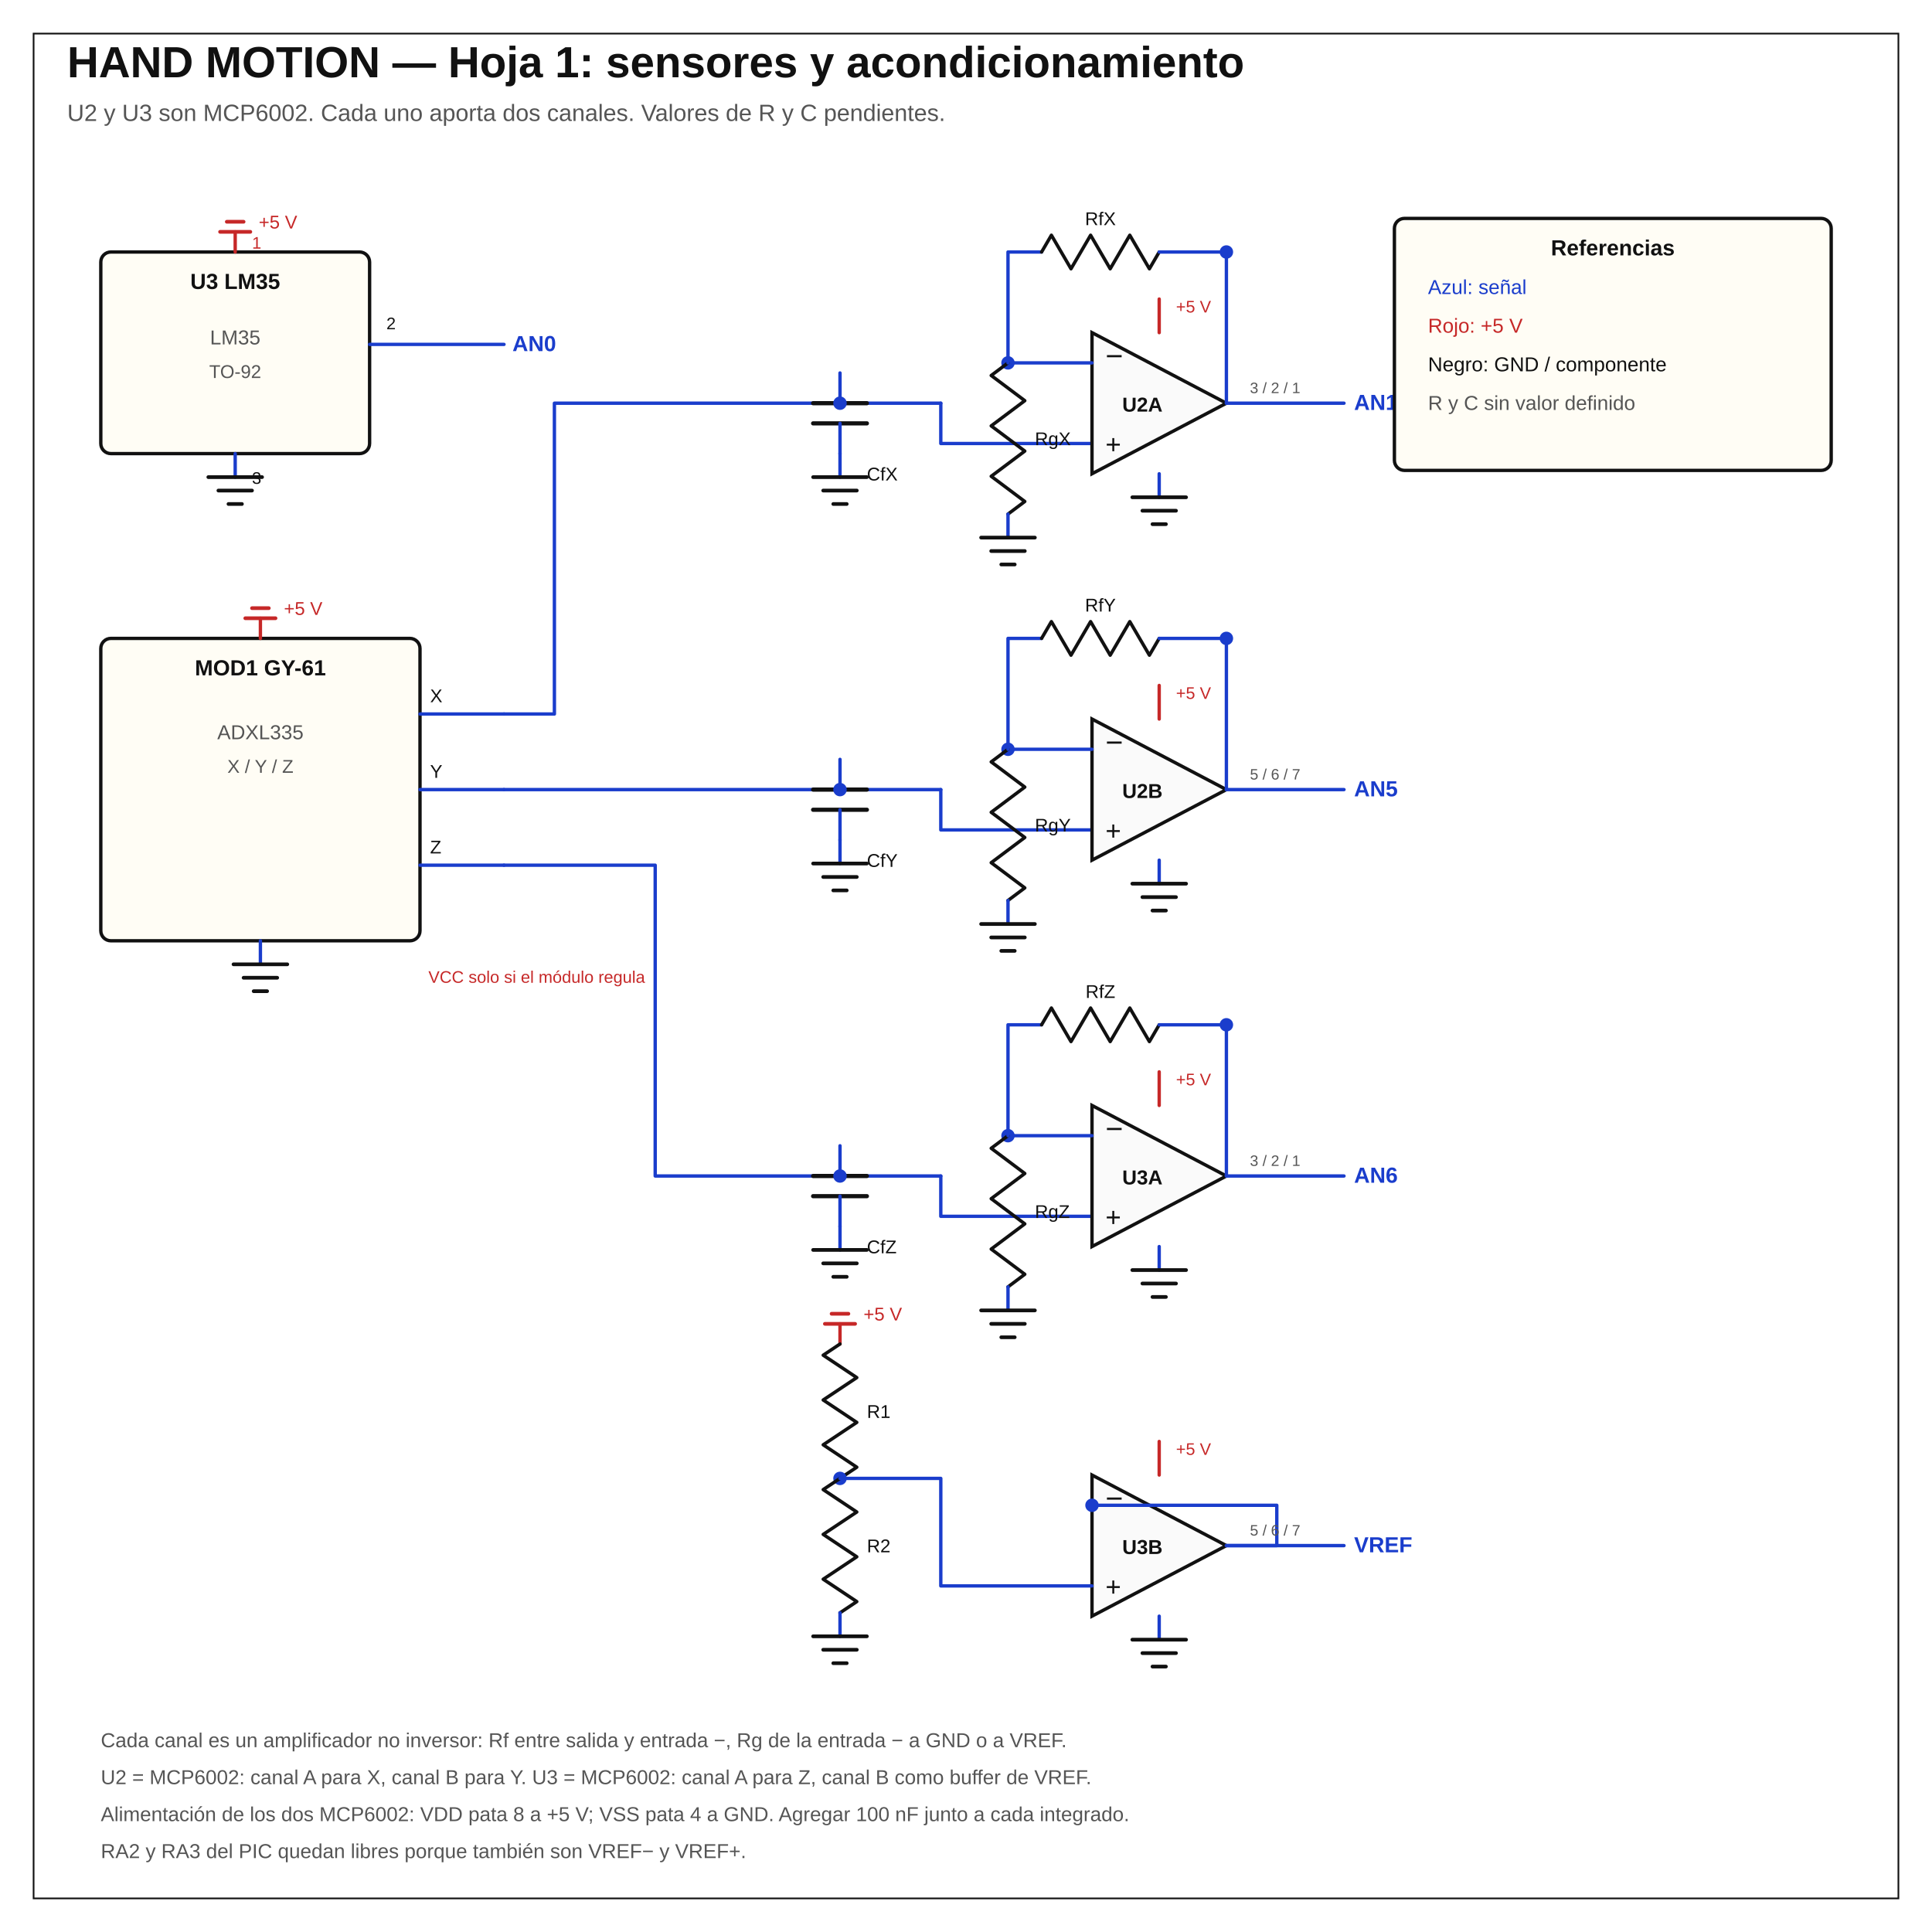
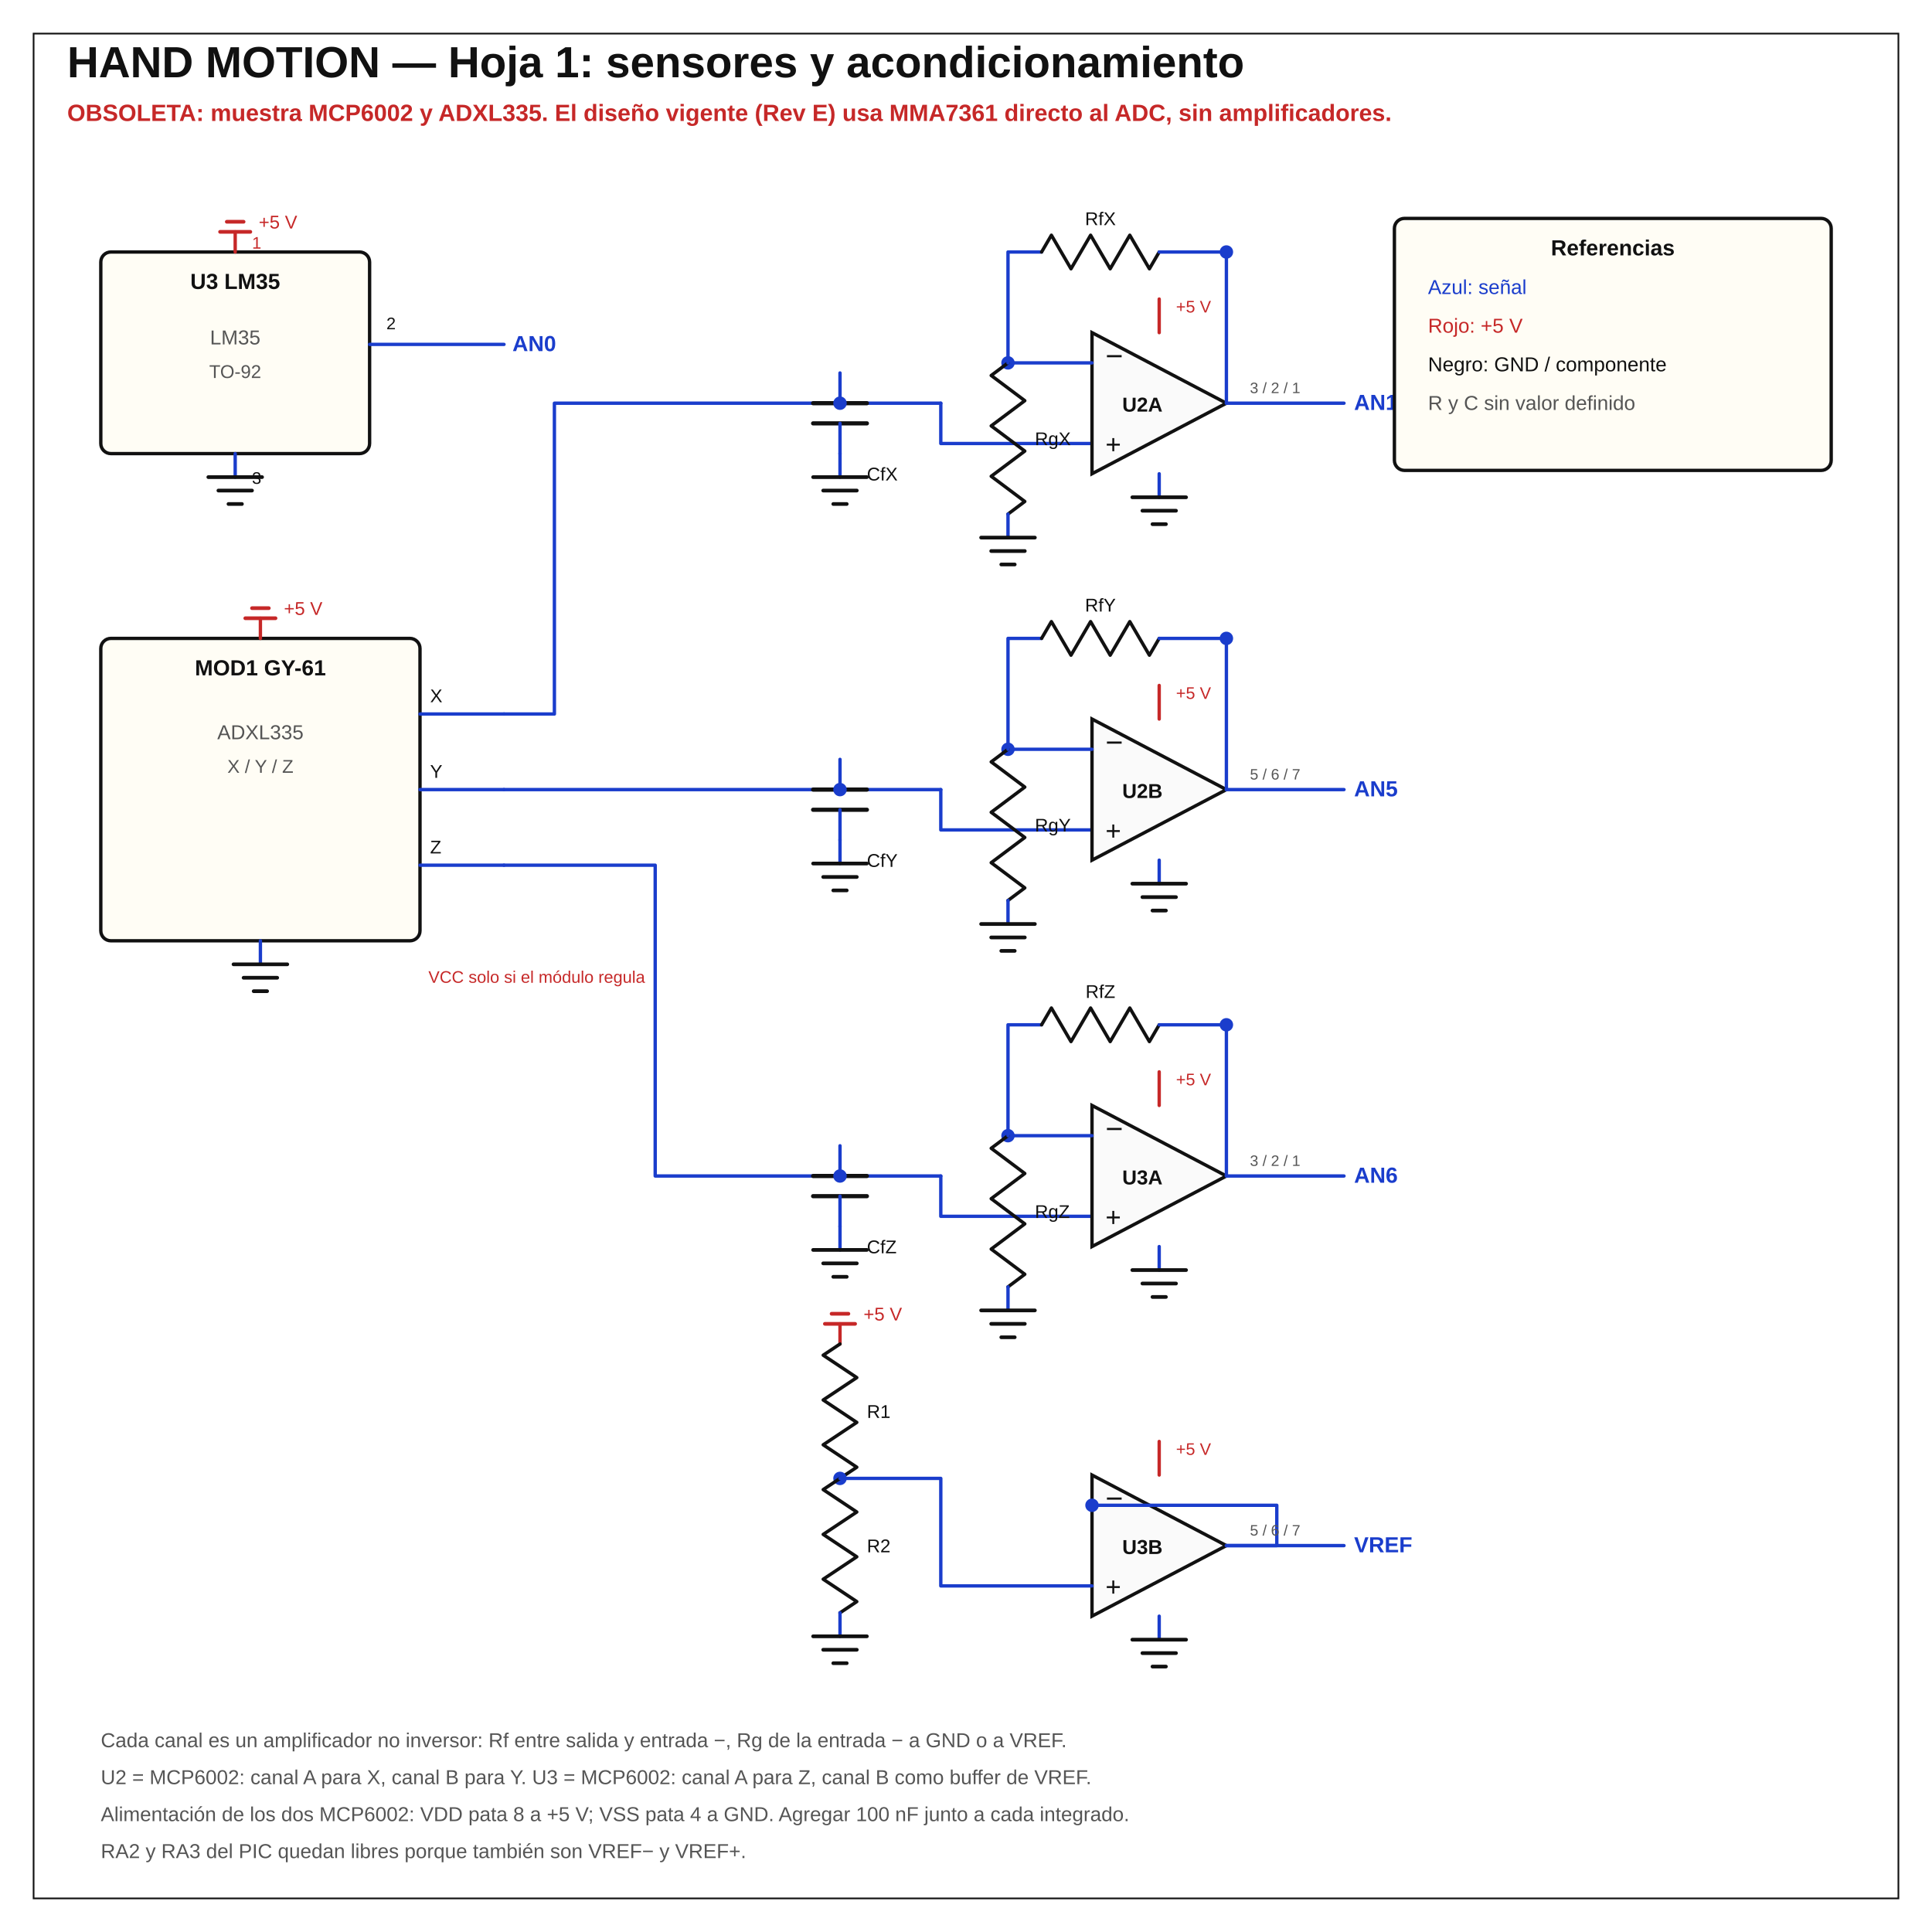
<svg xmlns="http://www.w3.org/2000/svg" width="1150" height="1150" viewBox="0 0 1150 1150">
  <rect width="1150" height="1150" fill="#ffffff" />
  <text x="40" y="46" font-family="Segoe UI, Arial" font-size="26" font-weight="700" fill="#111111">HAND MOTION — Hoja 1: sensores y acondicionamiento</text>
-   <text x="40" y="72" font-family="Segoe UI, Arial" font-size="14" fill="#555555">U2 y U3 son MCP6002. Cada uno aporta dos canales. Valores de R y C pendientes.</text>
+   <text x="40" y="72" font-family="Segoe UI, Arial" font-size="14" fill="#c62828" font-weight="700">OBSOLETA: muestra MCP6002 y ADXL335. El diseño vigente (Rev E) usa MMA7361 directo al ADC, sin amplificadores.</text>
  <rect x="20" y="20" width="1110" height="1110" fill="none" stroke="#111111" stroke-width="1" />
  <rect x="60" y="150" width="160" height="120" rx="6" fill="#fffdf5" stroke="#111111" stroke-width="2" />
  <text x="140.0" y="172" font-family="Segoe UI, Arial" font-size="13" fill="#111111" text-anchor="middle" font-weight="700">U3  LM35</text>
  <text x="140" y="205" font-family="Segoe UI, Arial" font-size="12" fill="#555555" text-anchor="middle" font-weight="normal">LM35</text>
  <text x="140" y="225" font-family="Segoe UI, Arial" font-size="11" fill="#555555" text-anchor="middle" font-weight="normal">TO-92</text>
  <line x1="140" y1="150" x2="140" y2="138" stroke="#c62828" stroke-width="2" stroke-linecap="round" />
  <line x1="131" y1="138" x2="149" y2="138" stroke="#c62828" stroke-width="2.2" stroke-linecap="round" />
  <line x1="135" y1="132" x2="145" y2="132" stroke="#c62828" stroke-width="2.2" stroke-linecap="round" />
  <text x="154" y="136" font-family="Segoe UI, Arial" font-size="11" fill="#c62828" text-anchor="start" font-weight="normal">+5 V</text>
  <text x="150" y="148" font-family="Segoe UI, Arial" font-size="10" fill="#c62828" text-anchor="start" font-weight="normal">1</text>
  <line x1="140" y1="270" x2="140" y2="284" stroke="#1a3dcc" stroke-width="2" stroke-linecap="round" />
  <line x1="124" y1="284" x2="156" y2="284" stroke="#111111" stroke-width="2.2" stroke-linecap="round" />
  <line x1="130" y1="292" x2="150" y2="292" stroke="#111111" stroke-width="2.2" stroke-linecap="round" />
  <line x1="136" y1="300" x2="144" y2="300" stroke="#111111" stroke-width="2.2" stroke-linecap="round" />
  <text x="150" y="288" font-family="Segoe UI, Arial" font-size="10" fill="#111111" text-anchor="start" font-weight="normal">3</text>
  <line x1="220" y1="205" x2="300" y2="205" stroke="#1a3dcc" stroke-width="2" stroke-linecap="round" />
  <text x="230" y="196" font-family="Segoe UI, Arial" font-size="10" fill="#111111" text-anchor="start" font-weight="normal">2</text>
  <text x="305" y="209" font-family="Segoe UI, Arial" font-size="13" fill="#1a3dcc" text-anchor="start" font-weight="700">AN0</text>
  <rect x="60" y="380" width="190" height="180" rx="6" fill="#fffdf5" stroke="#111111" stroke-width="2" />
  <text x="155.0" y="402" font-family="Segoe UI, Arial" font-size="13" fill="#111111" text-anchor="middle" font-weight="700">MOD1  GY-61</text>
  <text x="155" y="440" font-family="Segoe UI, Arial" font-size="12" fill="#555555" text-anchor="middle" font-weight="normal">ADXL335</text>
  <text x="155" y="460" font-family="Segoe UI, Arial" font-size="11" fill="#555555" text-anchor="middle" font-weight="normal">X / Y / Z</text>
  <line x1="155" y1="380" x2="155" y2="368" stroke="#c62828" stroke-width="2" stroke-linecap="round" />
  <line x1="146" y1="368" x2="164" y2="368" stroke="#c62828" stroke-width="2.2" stroke-linecap="round" />
  <line x1="150" y1="362" x2="160" y2="362" stroke="#c62828" stroke-width="2.2" stroke-linecap="round" />
  <text x="169" y="366" font-family="Segoe UI, Arial" font-size="11" fill="#c62828" text-anchor="start" font-weight="normal">+5 V</text>
  <line x1="155" y1="560" x2="155" y2="574" stroke="#1a3dcc" stroke-width="2" stroke-linecap="round" />
  <line x1="139" y1="574" x2="171" y2="574" stroke="#111111" stroke-width="2.2" stroke-linecap="round" />
  <line x1="145" y1="582" x2="165" y2="582" stroke="#111111" stroke-width="2.2" stroke-linecap="round" />
  <line x1="151" y1="590" x2="159" y2="590" stroke="#111111" stroke-width="2.2" stroke-linecap="round" />
  <line x1="250" y1="425" x2="300" y2="425" stroke="#1a3dcc" stroke-width="2" stroke-linecap="round" />
  <text x="256" y="418" font-family="Segoe UI, Arial" font-size="11" fill="#111111" text-anchor="start" font-weight="normal">X</text>
  <line x1="250" y1="470" x2="300" y2="470" stroke="#1a3dcc" stroke-width="2" stroke-linecap="round" />
  <text x="256" y="463" font-family="Segoe UI, Arial" font-size="11" fill="#111111" text-anchor="start" font-weight="normal">Y</text>
  <line x1="250" y1="515" x2="300" y2="515" stroke="#1a3dcc" stroke-width="2" stroke-linecap="round" />
  <text x="256" y="508" font-family="Segoe UI, Arial" font-size="11" fill="#111111" text-anchor="start" font-weight="normal">Z</text>
  <text x="255" y="585" font-family="Segoe UI, Arial" font-size="10" fill="#c62828" text-anchor="start" font-weight="normal">VCC solo si el módulo regula</text>
  <path d="M 300 425 L 330 425 L 330 240 L 560 240" fill="none" stroke="#1a3dcc" stroke-width="2" stroke-linecap="round" stroke-linejoin="round" />
  <line x1="484" y1="240" x2="516" y2="240" stroke="#111111" stroke-width="2.5" stroke-linecap="round" />
  <line x1="484" y1="252" x2="516" y2="252" stroke="#111111" stroke-width="2.5" stroke-linecap="round" />
  <line x1="500" y1="222" x2="500" y2="240" stroke="#1a3dcc" stroke-width="2" stroke-linecap="round" />
  <line x1="500" y1="252" x2="500" y2="270" stroke="#1a3dcc" stroke-width="2" stroke-linecap="round" />
  <circle cx="500" cy="240" r="4" fill="#1a3dcc" />
  <line x1="500" y1="270" x2="500" y2="284" stroke="#1a3dcc" stroke-width="2" stroke-linecap="round" />
  <line x1="484" y1="284" x2="516" y2="284" stroke="#111111" stroke-width="2.2" stroke-linecap="round" />
  <line x1="490" y1="292" x2="510" y2="292" stroke="#111111" stroke-width="2.2" stroke-linecap="round" />
  <line x1="496" y1="300" x2="504" y2="300" stroke="#111111" stroke-width="2.2" stroke-linecap="round" />
  <text x="516" y="286" font-family="Segoe UI, Arial" font-size="11" fill="#111111" text-anchor="start" font-weight="normal">CfX</text>
  <path d="M 560 240 L 560 264 L 650 264" fill="none" stroke="#1a3dcc" stroke-width="2" stroke-linecap="round" stroke-linejoin="round" />
  <path d="M 650 198 L 730 240 L 650 282 Z" fill="#fafafa" stroke="#111111" stroke-width="2" />
  <text x="658" y="218" font-family="Segoe UI, Arial" font-size="18" fill="#111111" text-anchor="start" font-weight="normal">−</text>
  <text x="658" y="270" font-family="Segoe UI, Arial" font-size="16" fill="#111111" text-anchor="start" font-weight="normal">+</text>
  <text x="680" y="245" font-family="Segoe UI, Arial" font-size="12" fill="#111111" text-anchor="middle" font-weight="700">U2A</text>
  <path d="M 650 216 L 600 216" fill="none" stroke="#1a3dcc" stroke-width="2" stroke-linecap="round" stroke-linejoin="round" />
  <circle cx="600" cy="216" r="4" fill="#1a3dcc" />
  <path d="M 600 216 L 590 223.5 L 610 238.5 L 590 253.5 L 610 268.5 L 590 283.5 L 610 298.5 L 600 306" fill="none" stroke="#111111" stroke-width="2" stroke-linecap="round" stroke-linejoin="round" />
  <text x="616" y="265.0" font-family="Segoe UI, Arial" font-size="11" fill="#111111" text-anchor="start" font-weight="normal">RgX</text>
  <line x1="600" y1="306" x2="600" y2="320" stroke="#1a3dcc" stroke-width="2" stroke-linecap="round" />
  <line x1="584" y1="320" x2="616" y2="320" stroke="#111111" stroke-width="2.2" stroke-linecap="round" />
  <line x1="590" y1="328" x2="610" y2="328" stroke="#111111" stroke-width="2.2" stroke-linecap="round" />
  <line x1="596" y1="336" x2="604" y2="336" stroke="#111111" stroke-width="2.2" stroke-linecap="round" />
  <path d="M 600 216 L 600 150 L 620 150" fill="none" stroke="#1a3dcc" stroke-width="2" stroke-linecap="round" stroke-linejoin="round" />
  <path d="M 620 150 L 625.833 140 L 637.5 160 L 649.167 140 L 660.833 160 L 672.5 140 L 684.167 160 L 690 150" fill="none" stroke="#111111" stroke-width="2" stroke-linecap="round" stroke-linejoin="round" />
  <text x="655.0" y="134" font-family="Segoe UI, Arial" font-size="11" fill="#111111" text-anchor="middle" font-weight="normal">RfX</text>
  <path d="M 690 150 L 730 150 L 730 240" fill="none" stroke="#1a3dcc" stroke-width="2" stroke-linecap="round" stroke-linejoin="round" />
  <circle cx="730" cy="150" r="4" fill="#1a3dcc" />
  <line x1="690" y1="198" x2="690" y2="178" stroke="#c62828" stroke-width="2" stroke-linecap="round" />
  <text x="700" y="186" font-family="Segoe UI, Arial" font-size="10" fill="#c62828" text-anchor="start" font-weight="normal">+5 V</text>
  <text x="744" y="234" font-family="Segoe UI, Arial" font-size="9" fill="#555555" text-anchor="start" font-weight="normal">3 / 2 / 1</text>
  <line x1="690" y1="282" x2="690" y2="296" stroke="#1a3dcc" stroke-width="2" stroke-linecap="round" />
  <line x1="674" y1="296" x2="706" y2="296" stroke="#111111" stroke-width="2.2" stroke-linecap="round" />
  <line x1="680" y1="304" x2="700" y2="304" stroke="#111111" stroke-width="2.2" stroke-linecap="round" />
  <line x1="686" y1="312" x2="694" y2="312" stroke="#111111" stroke-width="2.2" stroke-linecap="round" />
  <line x1="730" y1="240" x2="800" y2="240" stroke="#1a3dcc" stroke-width="2" stroke-linecap="round" />
  <text x="806" y="244" font-family="Segoe UI, Arial" font-size="13" fill="#1a3dcc" text-anchor="start" font-weight="700">AN1</text>
  <path d="M 300 470 L 360 470 L 360 470 L 560 470" fill="none" stroke="#1a3dcc" stroke-width="2" stroke-linecap="round" stroke-linejoin="round" />
  <line x1="484" y1="470" x2="516" y2="470" stroke="#111111" stroke-width="2.5" stroke-linecap="round" />
  <line x1="484" y1="482" x2="516" y2="482" stroke="#111111" stroke-width="2.5" stroke-linecap="round" />
  <line x1="500" y1="452" x2="500" y2="470" stroke="#1a3dcc" stroke-width="2" stroke-linecap="round" />
  <line x1="500" y1="482" x2="500" y2="500" stroke="#1a3dcc" stroke-width="2" stroke-linecap="round" />
  <circle cx="500" cy="470" r="4" fill="#1a3dcc" />
  <line x1="500" y1="500" x2="500" y2="514" stroke="#1a3dcc" stroke-width="2" stroke-linecap="round" />
  <line x1="484" y1="514" x2="516" y2="514" stroke="#111111" stroke-width="2.2" stroke-linecap="round" />
  <line x1="490" y1="522" x2="510" y2="522" stroke="#111111" stroke-width="2.2" stroke-linecap="round" />
  <line x1="496" y1="530" x2="504" y2="530" stroke="#111111" stroke-width="2.2" stroke-linecap="round" />
  <text x="516" y="516" font-family="Segoe UI, Arial" font-size="11" fill="#111111" text-anchor="start" font-weight="normal">CfY</text>
  <path d="M 560 470 L 560 494 L 650 494" fill="none" stroke="#1a3dcc" stroke-width="2" stroke-linecap="round" stroke-linejoin="round" />
  <path d="M 650 428 L 730 470 L 650 512 Z" fill="#fafafa" stroke="#111111" stroke-width="2" />
  <text x="658" y="448" font-family="Segoe UI, Arial" font-size="18" fill="#111111" text-anchor="start" font-weight="normal">−</text>
  <text x="658" y="500" font-family="Segoe UI, Arial" font-size="16" fill="#111111" text-anchor="start" font-weight="normal">+</text>
  <text x="680" y="475" font-family="Segoe UI, Arial" font-size="12" fill="#111111" text-anchor="middle" font-weight="700">U2B</text>
  <path d="M 650 446 L 600 446" fill="none" stroke="#1a3dcc" stroke-width="2" stroke-linecap="round" stroke-linejoin="round" />
  <circle cx="600" cy="446" r="4" fill="#1a3dcc" />
  <path d="M 600 446 L 590 453.5 L 610 468.5 L 590 483.5 L 610 498.5 L 590 513.5 L 610 528.5 L 600 536" fill="none" stroke="#111111" stroke-width="2" stroke-linecap="round" stroke-linejoin="round" />
  <text x="616" y="495.0" font-family="Segoe UI, Arial" font-size="11" fill="#111111" text-anchor="start" font-weight="normal">RgY</text>
  <line x1="600" y1="536" x2="600" y2="550" stroke="#1a3dcc" stroke-width="2" stroke-linecap="round" />
  <line x1="584" y1="550" x2="616" y2="550" stroke="#111111" stroke-width="2.2" stroke-linecap="round" />
  <line x1="590" y1="558" x2="610" y2="558" stroke="#111111" stroke-width="2.2" stroke-linecap="round" />
  <line x1="596" y1="566" x2="604" y2="566" stroke="#111111" stroke-width="2.2" stroke-linecap="round" />
  <path d="M 600 446 L 600 380 L 620 380" fill="none" stroke="#1a3dcc" stroke-width="2" stroke-linecap="round" stroke-linejoin="round" />
  <path d="M 620 380 L 625.833 370 L 637.5 390 L 649.167 370 L 660.833 390 L 672.5 370 L 684.167 390 L 690 380" fill="none" stroke="#111111" stroke-width="2" stroke-linecap="round" stroke-linejoin="round" />
  <text x="655.0" y="364" font-family="Segoe UI, Arial" font-size="11" fill="#111111" text-anchor="middle" font-weight="normal">RfY</text>
  <path d="M 690 380 L 730 380 L 730 470" fill="none" stroke="#1a3dcc" stroke-width="2" stroke-linecap="round" stroke-linejoin="round" />
  <circle cx="730" cy="380" r="4" fill="#1a3dcc" />
  <line x1="690" y1="428" x2="690" y2="408" stroke="#c62828" stroke-width="2" stroke-linecap="round" />
  <text x="700" y="416" font-family="Segoe UI, Arial" font-size="10" fill="#c62828" text-anchor="start" font-weight="normal">+5 V</text>
  <text x="744" y="464" font-family="Segoe UI, Arial" font-size="9" fill="#555555" text-anchor="start" font-weight="normal">5 / 6 / 7</text>
  <line x1="690" y1="512" x2="690" y2="526" stroke="#1a3dcc" stroke-width="2" stroke-linecap="round" />
  <line x1="674" y1="526" x2="706" y2="526" stroke="#111111" stroke-width="2.2" stroke-linecap="round" />
  <line x1="680" y1="534" x2="700" y2="534" stroke="#111111" stroke-width="2.2" stroke-linecap="round" />
  <line x1="686" y1="542" x2="694" y2="542" stroke="#111111" stroke-width="2.2" stroke-linecap="round" />
  <line x1="730" y1="470" x2="800" y2="470" stroke="#1a3dcc" stroke-width="2" stroke-linecap="round" />
  <text x="806" y="474" font-family="Segoe UI, Arial" font-size="13" fill="#1a3dcc" text-anchor="start" font-weight="700">AN5</text>
  <path d="M 300 515 L 390 515 L 390 700 L 560 700" fill="none" stroke="#1a3dcc" stroke-width="2" stroke-linecap="round" stroke-linejoin="round" />
  <line x1="484" y1="700" x2="516" y2="700" stroke="#111111" stroke-width="2.5" stroke-linecap="round" />
  <line x1="484" y1="712" x2="516" y2="712" stroke="#111111" stroke-width="2.5" stroke-linecap="round" />
  <line x1="500" y1="682" x2="500" y2="700" stroke="#1a3dcc" stroke-width="2" stroke-linecap="round" />
  <line x1="500" y1="712" x2="500" y2="730" stroke="#1a3dcc" stroke-width="2" stroke-linecap="round" />
  <circle cx="500" cy="700" r="4" fill="#1a3dcc" />
  <line x1="500" y1="730" x2="500" y2="744" stroke="#1a3dcc" stroke-width="2" stroke-linecap="round" />
  <line x1="484" y1="744" x2="516" y2="744" stroke="#111111" stroke-width="2.2" stroke-linecap="round" />
  <line x1="490" y1="752" x2="510" y2="752" stroke="#111111" stroke-width="2.2" stroke-linecap="round" />
  <line x1="496" y1="760" x2="504" y2="760" stroke="#111111" stroke-width="2.2" stroke-linecap="round" />
  <text x="516" y="746" font-family="Segoe UI, Arial" font-size="11" fill="#111111" text-anchor="start" font-weight="normal">CfZ</text>
  <path d="M 560 700 L 560 724 L 650 724" fill="none" stroke="#1a3dcc" stroke-width="2" stroke-linecap="round" stroke-linejoin="round" />
  <path d="M 650 658 L 730 700 L 650 742 Z" fill="#fafafa" stroke="#111111" stroke-width="2" />
  <text x="658" y="678" font-family="Segoe UI, Arial" font-size="18" fill="#111111" text-anchor="start" font-weight="normal">−</text>
  <text x="658" y="730" font-family="Segoe UI, Arial" font-size="16" fill="#111111" text-anchor="start" font-weight="normal">+</text>
  <text x="680" y="705" font-family="Segoe UI, Arial" font-size="12" fill="#111111" text-anchor="middle" font-weight="700">U3A</text>
  <path d="M 650 676 L 600 676" fill="none" stroke="#1a3dcc" stroke-width="2" stroke-linecap="round" stroke-linejoin="round" />
  <circle cx="600" cy="676" r="4" fill="#1a3dcc" />
  <path d="M 600 676 L 590 683.5 L 610 698.5 L 590 713.5 L 610 728.5 L 590 743.5 L 610 758.5 L 600 766" fill="none" stroke="#111111" stroke-width="2" stroke-linecap="round" stroke-linejoin="round" />
  <text x="616" y="725.0" font-family="Segoe UI, Arial" font-size="11" fill="#111111" text-anchor="start" font-weight="normal">RgZ</text>
  <line x1="600" y1="766" x2="600" y2="780" stroke="#1a3dcc" stroke-width="2" stroke-linecap="round" />
  <line x1="584" y1="780" x2="616" y2="780" stroke="#111111" stroke-width="2.2" stroke-linecap="round" />
  <line x1="590" y1="788" x2="610" y2="788" stroke="#111111" stroke-width="2.2" stroke-linecap="round" />
  <line x1="596" y1="796" x2="604" y2="796" stroke="#111111" stroke-width="2.2" stroke-linecap="round" />
  <path d="M 600 676 L 600 610 L 620 610" fill="none" stroke="#1a3dcc" stroke-width="2" stroke-linecap="round" stroke-linejoin="round" />
  <path d="M 620 610 L 625.833 600 L 637.5 620 L 649.167 600 L 660.833 620 L 672.5 600 L 684.167 620 L 690 610" fill="none" stroke="#111111" stroke-width="2" stroke-linecap="round" stroke-linejoin="round" />
  <text x="655.0" y="594" font-family="Segoe UI, Arial" font-size="11" fill="#111111" text-anchor="middle" font-weight="normal">RfZ</text>
  <path d="M 690 610 L 730 610 L 730 700" fill="none" stroke="#1a3dcc" stroke-width="2" stroke-linecap="round" stroke-linejoin="round" />
  <circle cx="730" cy="610" r="4" fill="#1a3dcc" />
  <line x1="690" y1="658" x2="690" y2="638" stroke="#c62828" stroke-width="2" stroke-linecap="round" />
  <text x="700" y="646" font-family="Segoe UI, Arial" font-size="10" fill="#c62828" text-anchor="start" font-weight="normal">+5 V</text>
  <text x="744" y="694" font-family="Segoe UI, Arial" font-size="9" fill="#555555" text-anchor="start" font-weight="normal">3 / 2 / 1</text>
  <line x1="690" y1="742" x2="690" y2="756" stroke="#1a3dcc" stroke-width="2" stroke-linecap="round" />
  <line x1="674" y1="756" x2="706" y2="756" stroke="#111111" stroke-width="2.2" stroke-linecap="round" />
  <line x1="680" y1="764" x2="700" y2="764" stroke="#111111" stroke-width="2.2" stroke-linecap="round" />
  <line x1="686" y1="772" x2="694" y2="772" stroke="#111111" stroke-width="2.2" stroke-linecap="round" />
  <line x1="730" y1="700" x2="800" y2="700" stroke="#1a3dcc" stroke-width="2" stroke-linecap="round" />
  <text x="806" y="704" font-family="Segoe UI, Arial" font-size="13" fill="#1a3dcc" text-anchor="start" font-weight="700">AN6</text>
  <path d="M 650 878 L 730 920 L 650 962 Z" fill="#fafafa" stroke="#111111" stroke-width="2" />
  <text x="658" y="898" font-family="Segoe UI, Arial" font-size="18" fill="#111111" text-anchor="start" font-weight="normal">−</text>
  <text x="658" y="950" font-family="Segoe UI, Arial" font-size="16" fill="#111111" text-anchor="start" font-weight="normal">+</text>
  <text x="680" y="925" font-family="Segoe UI, Arial" font-size="12" fill="#111111" text-anchor="middle" font-weight="700">U3B</text>
  <path d="M 730 920 L 760 920 L 760 896 L 650 896" fill="none" stroke="#1a3dcc" stroke-width="2" stroke-linecap="round" stroke-linejoin="round" />
  <circle cx="650" cy="896" r="4" fill="#1a3dcc" />
  <line x1="500" y1="800" x2="500" y2="788" stroke="#c62828" stroke-width="2" stroke-linecap="round" />
  <line x1="491" y1="788" x2="509" y2="788" stroke="#c62828" stroke-width="2.2" stroke-linecap="round" />
  <line x1="495" y1="782" x2="505" y2="782" stroke="#c62828" stroke-width="2.2" stroke-linecap="round" />
  <text x="514" y="786" font-family="Segoe UI, Arial" font-size="11" fill="#c62828" text-anchor="start" font-weight="normal">+5 V</text>
  <path d="M 500 800 L 490 806.667 L 510 820.0 L 490 833.333 L 510 846.667 L 490 860.0 L 510 873.333 L 500 880" fill="none" stroke="#111111" stroke-width="2" stroke-linecap="round" stroke-linejoin="round" />
  <text x="516" y="844.0" font-family="Segoe UI, Arial" font-size="11" fill="#111111" text-anchor="start" font-weight="normal">R1</text>
  <circle cx="500" cy="880" r="4" fill="#1a3dcc" />
  <path d="M 500 880 L 490 886.667 L 510 900.0 L 490 913.333 L 510 926.667 L 490 940.0 L 510 953.333 L 500 960" fill="none" stroke="#111111" stroke-width="2" stroke-linecap="round" stroke-linejoin="round" />
  <text x="516" y="924.0" font-family="Segoe UI, Arial" font-size="11" fill="#111111" text-anchor="start" font-weight="normal">R2</text>
  <line x1="500" y1="960" x2="500" y2="974" stroke="#1a3dcc" stroke-width="2" stroke-linecap="round" />
  <line x1="484" y1="974" x2="516" y2="974" stroke="#111111" stroke-width="2.2" stroke-linecap="round" />
  <line x1="490" y1="982" x2="510" y2="982" stroke="#111111" stroke-width="2.2" stroke-linecap="round" />
  <line x1="496" y1="990" x2="504" y2="990" stroke="#111111" stroke-width="2.2" stroke-linecap="round" />
  <path d="M 500 880 L 560 880 L 560 944 L 650 944" fill="none" stroke="#1a3dcc" stroke-width="2" stroke-linecap="round" stroke-linejoin="round" />
  <line x1="690" y1="878" x2="690" y2="858" stroke="#c62828" stroke-width="2" stroke-linecap="round" />
  <text x="700" y="866" font-family="Segoe UI, Arial" font-size="10" fill="#c62828" text-anchor="start" font-weight="normal">+5 V</text>
  <text x="744" y="914" font-family="Segoe UI, Arial" font-size="9" fill="#555555" text-anchor="start" font-weight="normal">5 / 6 / 7</text>
  <line x1="690" y1="962" x2="690" y2="976" stroke="#1a3dcc" stroke-width="2" stroke-linecap="round" />
  <line x1="674" y1="976" x2="706" y2="976" stroke="#111111" stroke-width="2.2" stroke-linecap="round" />
  <line x1="680" y1="984" x2="700" y2="984" stroke="#111111" stroke-width="2.2" stroke-linecap="round" />
  <line x1="686" y1="992" x2="694" y2="992" stroke="#111111" stroke-width="2.2" stroke-linecap="round" />
  <line x1="730" y1="920" x2="800" y2="920" stroke="#1a3dcc" stroke-width="2" stroke-linecap="round" />
  <text x="806" y="924" font-family="Segoe UI, Arial" font-size="13" fill="#1a3dcc" text-anchor="start" font-weight="700">VREF</text>
  <rect x="830" y="130" width="260" height="150" rx="6" fill="#fffdf5" stroke="#111111" stroke-width="2" />
  <text x="960.0" y="152" font-family="Segoe UI, Arial" font-size="13" fill="#111111" text-anchor="middle" font-weight="700">Referencias</text>
  <text x="850" y="175" font-family="Segoe UI, Arial" font-size="12" fill="#1a3dcc" text-anchor="start" font-weight="normal">Azul: señal</text>
  <text x="850" y="198" font-family="Segoe UI, Arial" font-size="12" fill="#c62828" text-anchor="start" font-weight="normal">Rojo: +5 V</text>
  <text x="850" y="221" font-family="Segoe UI, Arial" font-size="12" fill="#111111" text-anchor="start" font-weight="normal">Negro: GND / componente</text>
  <text x="850" y="244" font-family="Segoe UI, Arial" font-size="12" fill="#555555" text-anchor="start" font-weight="normal">R y C sin valor definido</text>
  <text x="60" y="1040" font-family="Segoe UI, Arial" font-size="12" fill="#555555" text-anchor="start" font-weight="normal">Cada canal es un amplificador no inversor: Rf entre salida y entrada −, Rg de la entrada − a GND o a VREF.</text>
  <text x="60" y="1062" font-family="Segoe UI, Arial" font-size="12" fill="#555555" text-anchor="start" font-weight="normal">U2 = MCP6002: canal A para X, canal B para Y.  U3 = MCP6002: canal A para Z, canal B como buffer de VREF.</text>
  <text x="60" y="1084" font-family="Segoe UI, Arial" font-size="12" fill="#555555" text-anchor="start" font-weight="normal">Alimentación de los dos MCP6002: VDD pata 8 a +5 V; VSS pata 4 a GND. Agregar 100 nF junto a cada integrado.</text>
  <text x="60" y="1106" font-family="Segoe UI, Arial" font-size="12" fill="#555555" text-anchor="start" font-weight="normal">RA2 y RA3 del PIC quedan libres porque también son VREF− y VREF+.</text>
</svg>
